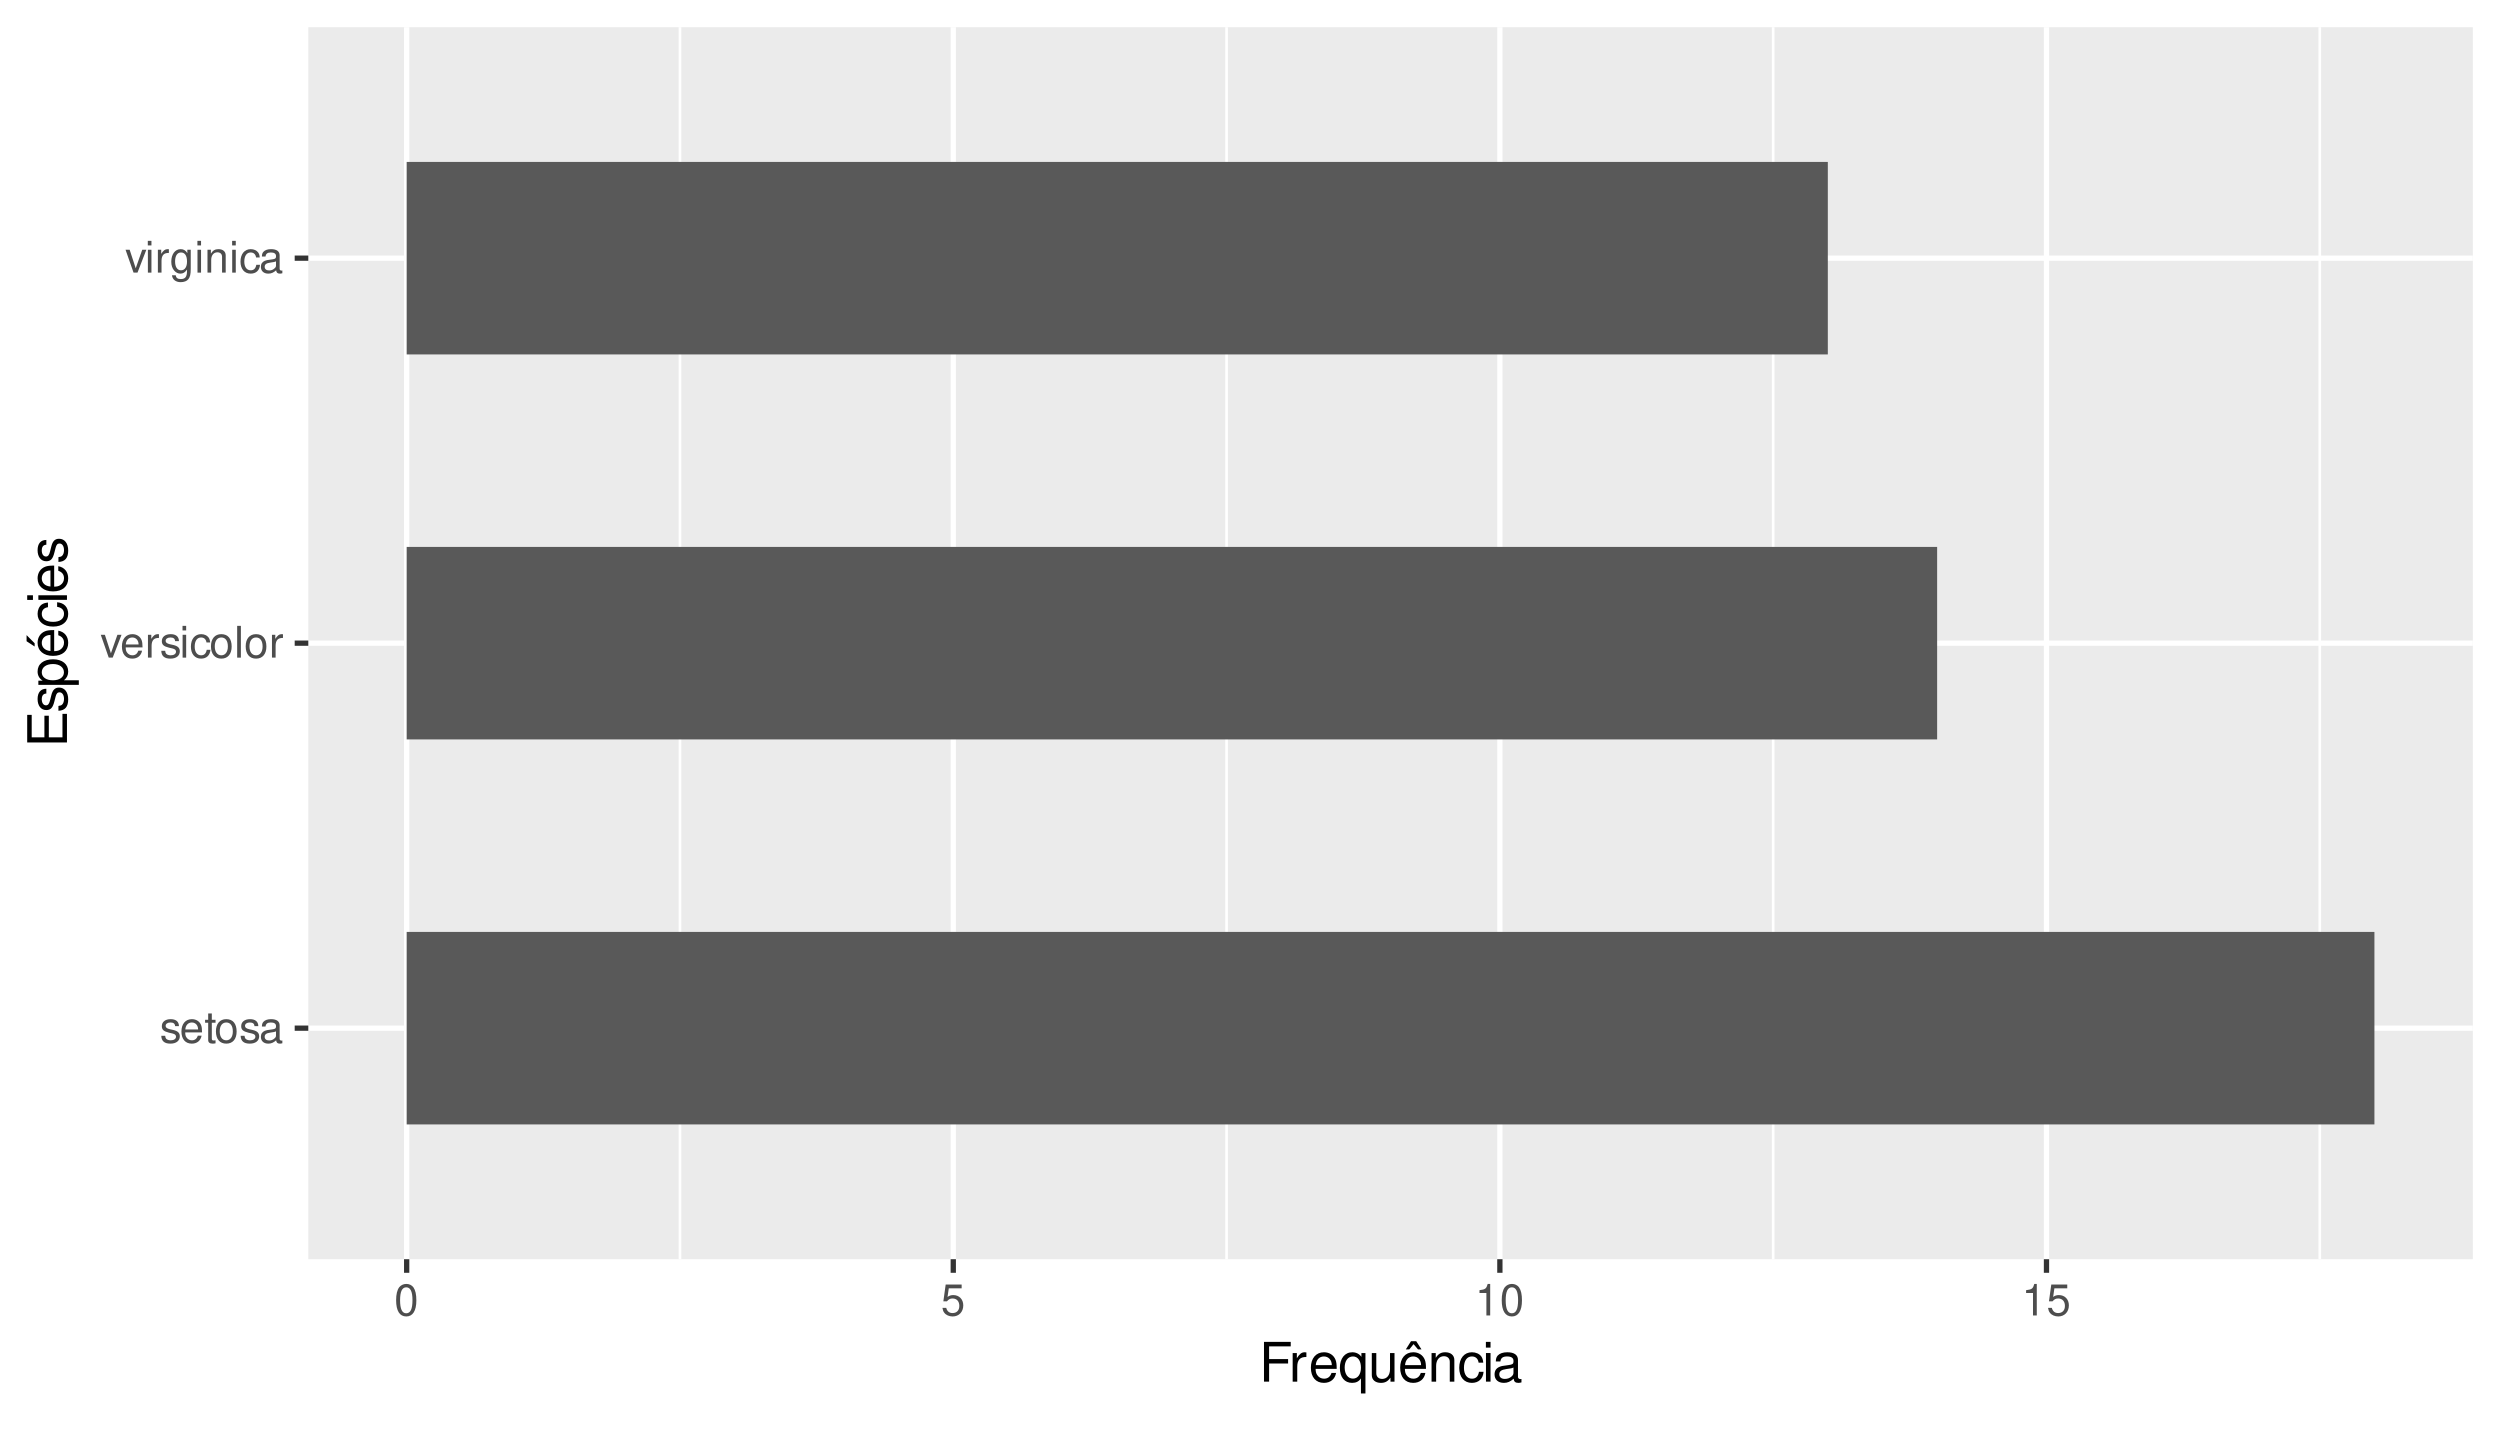
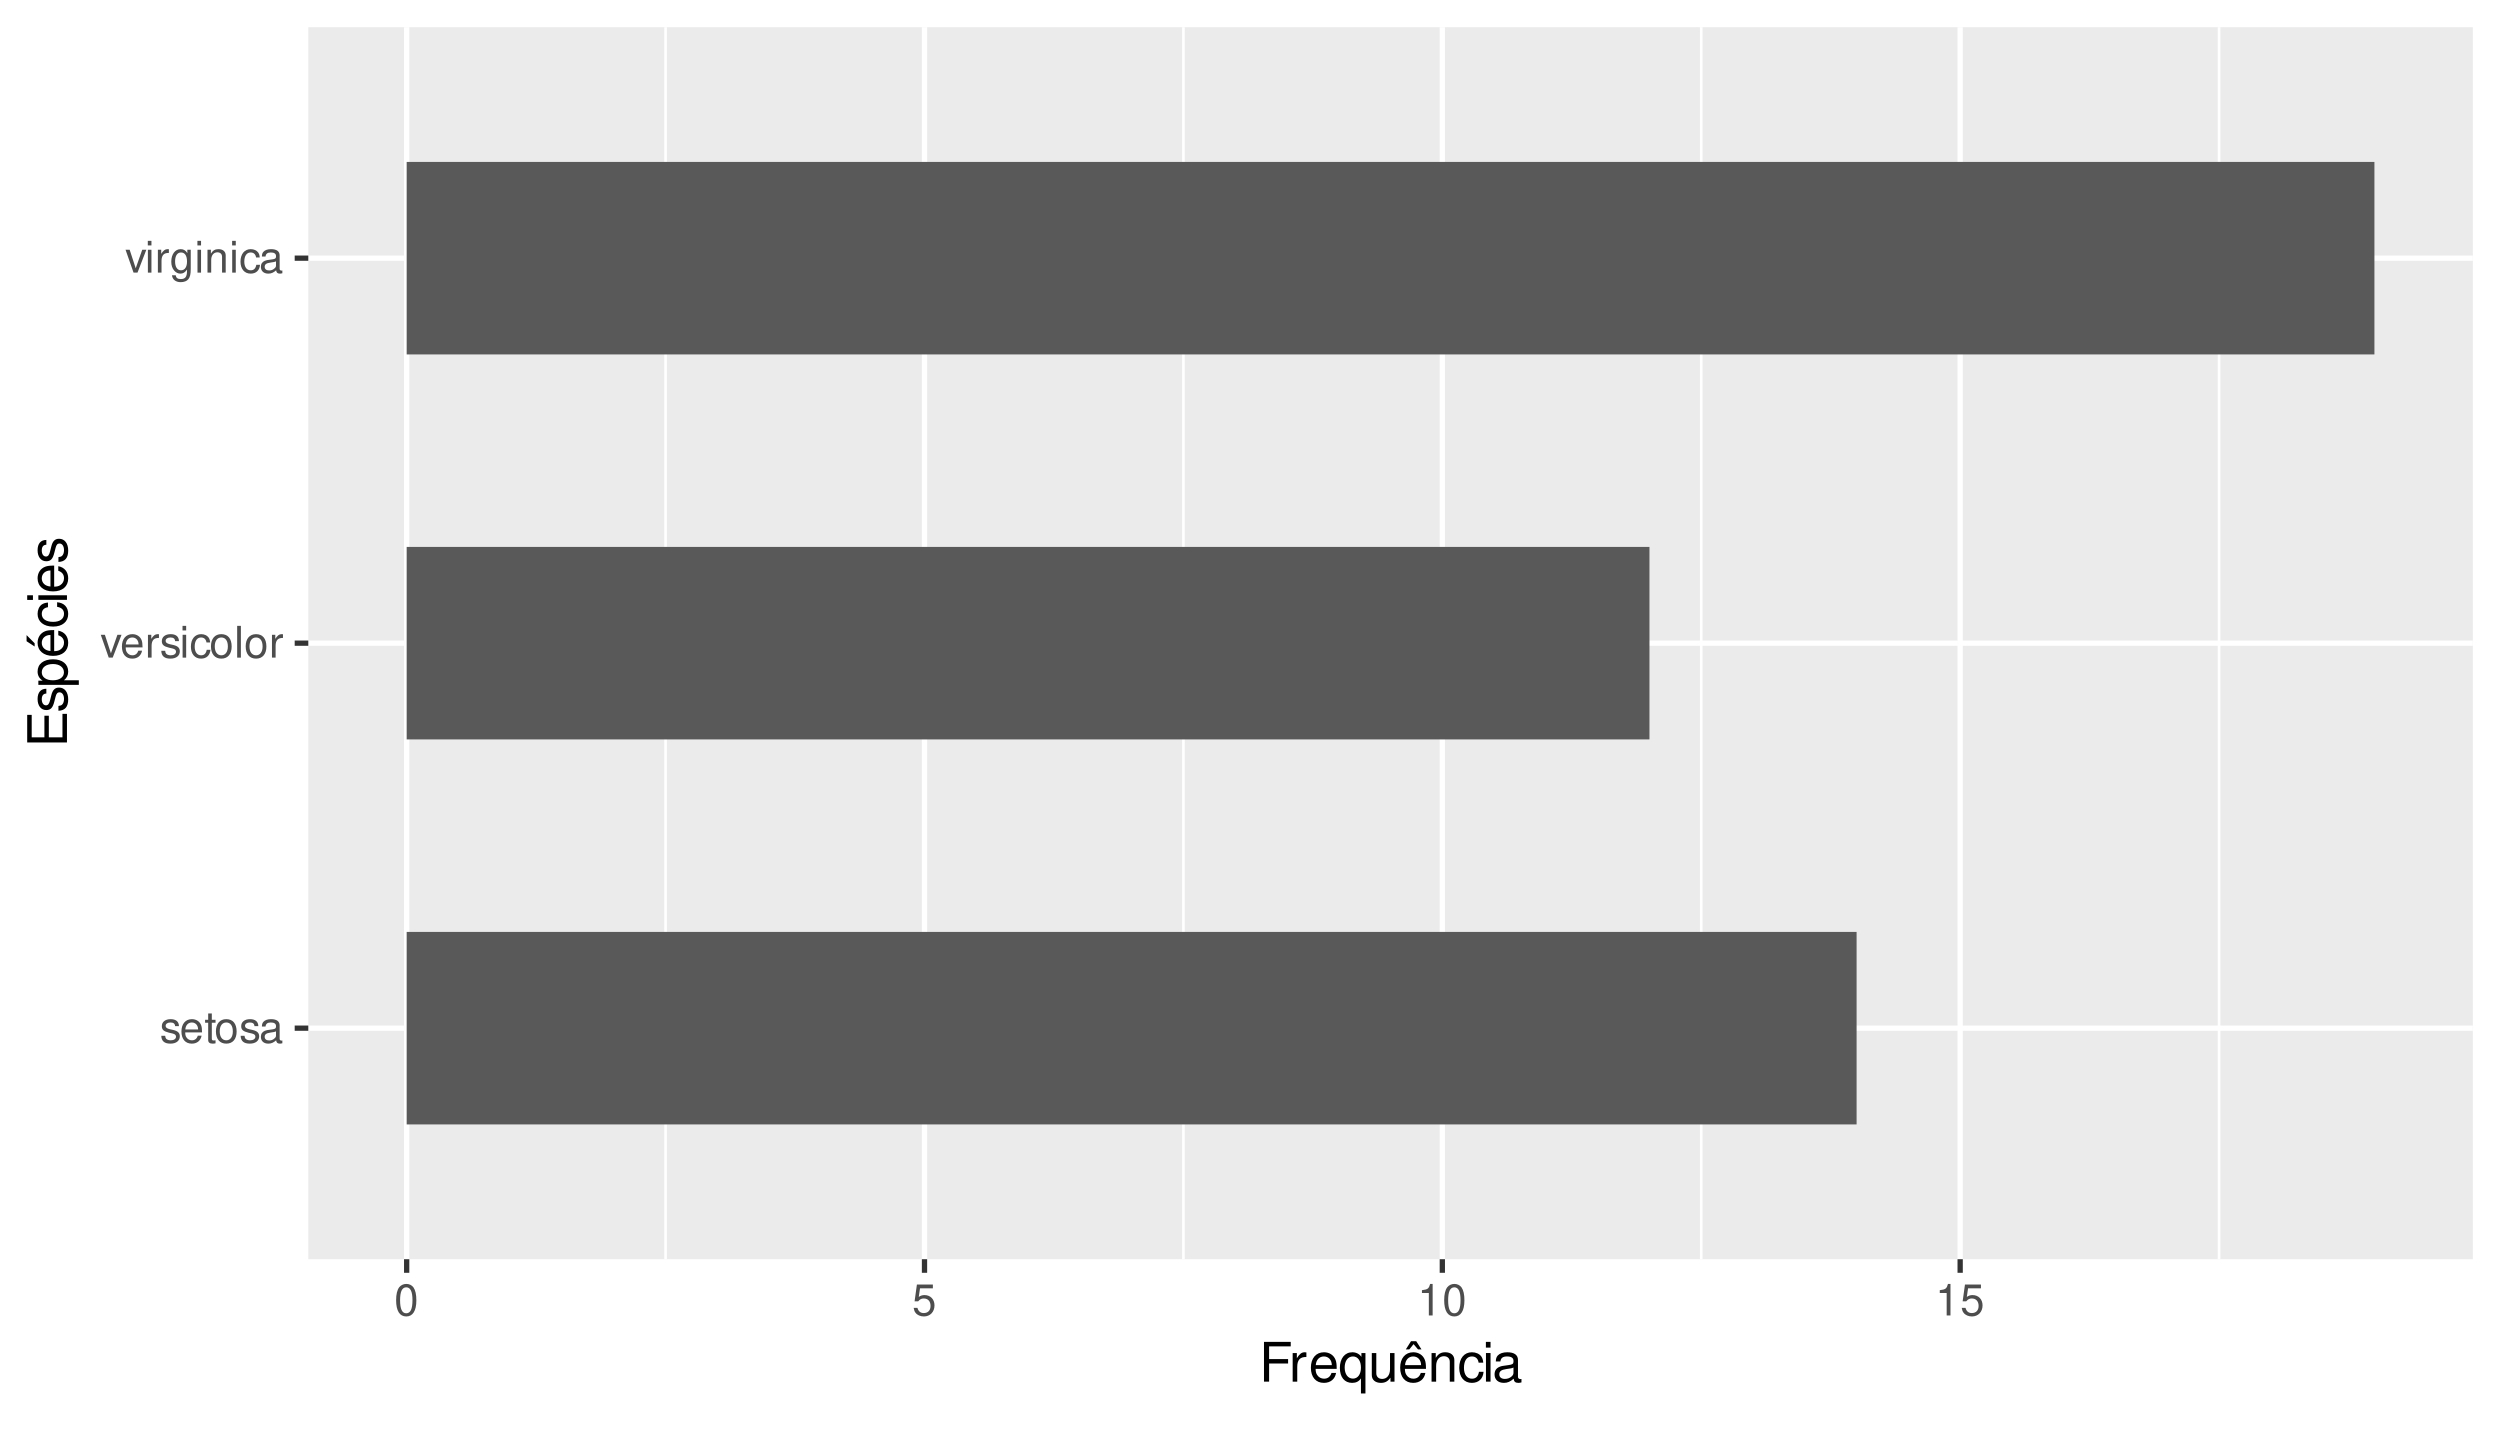
<svg xmlns="http://www.w3.org/2000/svg" xmlns:xlink="http://www.w3.org/1999/xlink" width="504pt" height="288pt" viewBox="0 0 504 288" version="1.1">
  <defs>
    <g>
      <symbol overflow="visible" id="glyph0-0">
        <path style="stroke:none;" d="" />
      </symbol>
      <symbol overflow="visible" id="glyph0-1">
        <path style="stroke:none;" d="M 3.859 -3.328 C 3.844 -4.234 3.25 -4.734 2.188 -4.734 C 1.109 -4.734 0.406 -4.188 0.406 -3.328 C 0.406 -2.609 0.781 -2.266 1.875 -2 L 2.562 -1.844 C 3.062 -1.719 3.266 -1.531 3.266 -1.203 C 3.266 -0.766 2.844 -0.469 2.203 -0.469 C 1.797 -0.469 1.469 -0.594 1.281 -0.781 C 1.172 -0.922 1.125 -1.047 1.078 -1.375 L 0.297 -1.375 C 0.328 -0.312 0.938 0.203 2.141 0.203 C 3.297 0.203 4.031 -0.375 4.031 -1.266 C 4.031 -1.938 3.656 -2.328 2.734 -2.547 L 2.031 -2.703 C 1.438 -2.844 1.172 -3.047 1.172 -3.375 C 1.172 -3.797 1.562 -4.062 2.156 -4.062 C 2.75 -4.062 3.062 -3.812 3.078 -3.328 Z M 3.859 -3.328 " />
      </symbol>
      <symbol overflow="visible" id="glyph0-2">
        <path style="stroke:none;" d="M 4.516 -2.062 C 4.516 -2.766 4.453 -3.188 4.328 -3.531 C 4.031 -4.281 3.328 -4.734 2.469 -4.734 C 1.172 -4.734 0.359 -3.766 0.359 -2.25 C 0.359 -0.719 1.141 0.203 2.453 0.203 C 3.5 0.203 4.234 -0.391 4.422 -1.406 L 3.672 -1.406 C 3.469 -0.797 3.062 -0.469 2.469 -0.469 C 2 -0.469 1.609 -0.688 1.359 -1.078 C 1.188 -1.344 1.125 -1.594 1.125 -2.062 Z M 1.141 -2.656 C 1.203 -3.516 1.719 -4.062 2.453 -4.062 C 3.203 -4.062 3.719 -3.484 3.719 -2.656 Z M 1.141 -2.656 " />
      </symbol>
      <symbol overflow="visible" id="glyph0-3">
        <path style="stroke:none;" d="M 2.234 -4.609 L 1.484 -4.609 L 1.484 -5.875 L 0.75 -5.875 L 0.75 -4.609 L 0.125 -4.609 L 0.125 -4.016 L 0.75 -4.016 L 0.75 -0.531 C 0.75 -0.047 1.062 0.203 1.641 0.203 C 1.828 0.203 1.984 0.188 2.234 0.141 L 2.234 -0.469 C 2.125 -0.453 2.031 -0.438 1.875 -0.438 C 1.562 -0.438 1.484 -0.531 1.484 -0.859 L 1.484 -4.016 L 2.234 -4.016 Z M 2.234 -4.609 " />
      </symbol>
      <symbol overflow="visible" id="glyph0-4">
        <path style="stroke:none;" d="M 2.391 -4.734 C 1.094 -4.734 0.312 -3.812 0.312 -2.266 C 0.312 -0.719 1.094 0.203 2.406 0.203 C 3.703 0.203 4.484 -0.719 4.484 -2.234 C 4.484 -3.828 3.734 -4.734 2.391 -4.734 Z M 2.406 -4.062 C 3.234 -4.062 3.719 -3.391 3.719 -2.25 C 3.719 -1.156 3.203 -0.469 2.406 -0.469 C 1.578 -0.469 1.078 -1.156 1.078 -2.266 C 1.078 -3.391 1.578 -4.062 2.406 -4.062 Z M 2.406 -4.062 " />
      </symbol>
      <symbol overflow="visible" id="glyph0-5">
        <path style="stroke:none;" d="M 4.703 -0.438 C 4.625 -0.406 4.594 -0.406 4.547 -0.406 C 4.297 -0.406 4.156 -0.547 4.156 -0.781 L 4.156 -3.484 C 4.156 -4.297 3.547 -4.734 2.422 -4.734 C 1.734 -4.734 1.203 -4.547 0.891 -4.203 C 0.672 -3.969 0.594 -3.703 0.578 -3.25 L 1.312 -3.25 C 1.375 -3.812 1.703 -4.062 2.391 -4.062 C 3.062 -4.062 3.422 -3.812 3.422 -3.375 L 3.422 -3.188 C 3.406 -2.875 3.25 -2.75 2.656 -2.672 C 1.625 -2.547 1.453 -2.5 1.172 -2.391 C 0.641 -2.156 0.375 -1.766 0.375 -1.156 C 0.375 -0.328 0.953 0.203 1.875 0.203 C 2.469 0.203 2.922 0 3.453 -0.469 C 3.5 0 3.734 0.203 4.203 0.203 C 4.359 0.203 4.453 0.188 4.703 0.125 Z M 3.422 -1.453 C 3.422 -1.203 3.359 -1.062 3.125 -0.859 C 2.828 -0.578 2.469 -0.438 2.047 -0.438 C 1.469 -0.438 1.141 -0.719 1.141 -1.172 C 1.141 -1.656 1.453 -1.906 2.25 -2.016 C 3.031 -2.125 3.172 -2.156 3.422 -2.281 Z M 3.422 -1.453 " />
      </symbol>
      <symbol overflow="visible" id="glyph0-6">
        <path style="stroke:none;" d="M 2.5 0 L 4.281 -4.609 L 3.453 -4.609 L 2.141 -0.875 L 0.922 -4.609 L 0.094 -4.609 L 1.703 0 Z M 2.5 0 " />
      </symbol>
      <symbol overflow="visible" id="glyph0-7">
        <path style="stroke:none;" d="M 0.609 -4.609 L 0.609 0 L 1.344 0 L 1.344 -2.391 C 1.359 -3.5 1.812 -4 2.828 -3.969 L 2.828 -4.719 C 2.703 -4.734 2.625 -4.734 2.547 -4.734 C 2.062 -4.734 1.703 -4.453 1.281 -3.781 L 1.281 -4.609 Z M 0.609 -4.609 " />
      </symbol>
      <symbol overflow="visible" id="glyph0-8">
        <path style="stroke:none;" d="M 1.312 -4.609 L 0.594 -4.609 L 0.594 0 L 1.312 0 Z M 1.312 -6.406 L 0.578 -6.406 L 0.578 -5.484 L 1.312 -5.484 Z M 1.312 -6.406 " />
      </symbol>
      <symbol overflow="visible" id="glyph0-9">
        <path style="stroke:none;" d="M 4.141 -3.062 C 4.109 -3.516 4.016 -3.797 3.828 -4.062 C 3.516 -4.484 2.969 -4.734 2.328 -4.734 C 1.078 -4.734 0.266 -3.75 0.266 -2.219 C 0.266 -0.734 1.062 0.203 2.312 0.203 C 3.406 0.203 4.109 -0.453 4.203 -1.578 L 3.453 -1.578 C 3.328 -0.844 2.953 -0.469 2.328 -0.469 C 1.516 -0.469 1.031 -1.141 1.031 -2.219 C 1.031 -3.375 1.516 -4.062 2.312 -4.062 C 2.922 -4.062 3.312 -3.703 3.406 -3.062 Z M 4.141 -3.062 " />
      </symbol>
      <symbol overflow="visible" id="glyph0-10">
        <path style="stroke:none;" d="M 1.344 -6.406 L 0.594 -6.406 L 0.594 0 L 1.344 0 Z M 1.344 -6.406 " />
      </symbol>
      <symbol overflow="visible" id="glyph0-11">
        <path style="stroke:none;" d="M 3.547 -4.609 L 3.547 -3.938 C 3.188 -4.5 2.781 -4.734 2.203 -4.734 C 1.078 -4.734 0.312 -3.703 0.312 -2.219 C 0.312 -1.453 0.5 -0.891 0.891 -0.422 C 1.234 -0.016 1.672 0.203 2.141 0.203 C 2.703 0.203 3.094 -0.047 3.484 -0.625 L 3.484 -0.391 C 3.484 0.844 3.141 1.297 2.219 1.297 C 1.594 1.297 1.281 1.062 1.203 0.531 L 0.453 0.531 C 0.531 1.375 1.203 1.922 2.203 1.922 C 2.891 1.922 3.453 1.703 3.75 1.328 C 4.094 0.891 4.234 0.328 4.234 -0.75 L 4.234 -4.609 Z M 2.266 -4.062 C 3.047 -4.062 3.484 -3.406 3.484 -2.25 C 3.484 -1.125 3.031 -0.469 2.266 -0.469 C 1.516 -0.469 1.078 -1.141 1.078 -2.266 C 1.078 -3.391 1.516 -4.062 2.266 -4.062 Z M 2.266 -4.062 " />
      </symbol>
      <symbol overflow="visible" id="glyph0-12">
        <path style="stroke:none;" d="M 0.609 -4.609 L 0.609 0 L 1.359 0 L 1.359 -2.547 C 1.359 -3.484 1.844 -4.094 2.609 -4.094 C 3.188 -4.094 3.547 -3.75 3.547 -3.188 L 3.547 0 L 4.281 0 L 4.281 -3.484 C 4.281 -4.25 3.719 -4.734 2.828 -4.734 C 2.141 -4.734 1.703 -4.484 1.297 -3.828 L 1.297 -4.609 Z M 0.609 -4.609 " />
      </symbol>
      <symbol overflow="visible" id="glyph0-13">
        <path style="stroke:none;" d="M 2.422 -6.359 C 1.844 -6.359 1.312 -6.094 0.984 -5.672 C 0.578 -5.109 0.375 -4.25 0.375 -3.078 C 0.375 -0.938 1.078 0.203 2.422 0.203 C 3.734 0.203 4.453 -0.938 4.453 -3.031 C 4.453 -4.25 4.266 -5.078 3.859 -5.672 C 3.531 -6.109 3.016 -6.359 2.422 -6.359 Z M 2.422 -5.672 C 3.25 -5.672 3.672 -4.828 3.672 -3.094 C 3.672 -1.281 3.266 -0.438 2.406 -0.438 C 1.578 -0.438 1.172 -1.312 1.172 -3.062 C 1.172 -4.828 1.578 -5.672 2.422 -5.672 Z M 2.422 -5.672 " />
      </symbol>
      <symbol overflow="visible" id="glyph0-14">
        <path style="stroke:none;" d="M 4.188 -6.234 L 0.969 -6.234 L 0.5 -2.844 L 1.219 -2.844 C 1.578 -3.266 1.875 -3.422 2.359 -3.422 C 3.203 -3.422 3.719 -2.844 3.719 -1.922 C 3.719 -1.031 3.203 -0.484 2.359 -0.484 C 1.688 -0.484 1.266 -0.828 1.078 -1.531 L 0.312 -1.531 C 0.406 -1.016 0.5 -0.781 0.688 -0.547 C 1.031 -0.078 1.672 0.203 2.375 0.203 C 3.641 0.203 4.516 -0.719 4.516 -2.031 C 4.516 -3.266 3.688 -4.109 2.5 -4.109 C 2.062 -4.109 1.703 -4 1.344 -3.734 L 1.594 -5.469 L 4.188 -5.469 Z M 4.188 -6.234 " />
      </symbol>
      <symbol overflow="visible" id="glyph0-15">
        <path style="stroke:none;" d="M 2.281 -4.531 L 2.281 0 L 3.047 0 L 3.047 -6.359 L 2.547 -6.359 C 2.266 -5.391 2.094 -5.25 0.891 -5.094 L 0.891 -4.531 Z M 2.281 -4.531 " />
      </symbol>
      <symbol overflow="visible" id="glyph1-0">
        <path style="stroke:none;" d="" />
      </symbol>
      <symbol overflow="visible" id="glyph1-1">
        <path style="stroke:none;" d="M 2.016 -3.656 L 5.844 -3.656 L 5.844 -4.547 L 2.016 -4.547 L 2.016 -7.109 L 6.375 -7.109 L 6.375 -8.016 L 0.984 -8.016 L 0.984 0 L 2.016 0 Z M 2.016 -3.656 " />
      </symbol>
      <symbol overflow="visible" id="glyph1-2">
        <path style="stroke:none;" d="M 0.766 -5.766 L 0.766 0 L 1.688 0 L 1.688 -2.984 C 1.688 -4.375 2.266 -5 3.531 -4.969 L 3.531 -5.891 C 3.375 -5.922 3.281 -5.922 3.172 -5.922 C 2.578 -5.922 2.141 -5.578 1.609 -4.719 L 1.609 -5.766 Z M 0.766 -5.766 " />
      </symbol>
      <symbol overflow="visible" id="glyph1-3">
        <path style="stroke:none;" d="M 5.641 -2.578 C 5.641 -3.453 5.578 -3.984 5.406 -4.406 C 5.031 -5.359 4.156 -5.922 3.078 -5.922 C 1.469 -5.922 0.438 -4.703 0.438 -2.812 C 0.438 -0.906 1.438 0.25 3.062 0.25 C 4.375 0.25 5.297 -0.5 5.516 -1.75 L 4.594 -1.75 C 4.344 -0.984 3.828 -0.594 3.094 -0.594 C 2.516 -0.594 2.016 -0.859 1.703 -1.344 C 1.484 -1.672 1.406 -2 1.391 -2.578 Z M 1.422 -3.328 C 1.5 -4.391 2.141 -5.078 3.062 -5.078 C 4 -5.078 4.656 -4.359 4.656 -3.328 Z M 1.422 -3.328 " />
      </symbol>
      <symbol overflow="visible" id="glyph1-4">
        <path style="stroke:none;" d="M 5.438 2.391 L 5.438 -5.766 L 4.625 -5.766 L 4.625 -5 C 4.203 -5.594 3.547 -5.922 2.797 -5.922 C 1.281 -5.922 0.281 -4.688 0.281 -2.766 C 0.281 -0.906 1.219 0.25 2.75 0.25 C 3.547 0.25 4.109 -0.031 4.531 -0.656 L 4.531 2.391 Z M 2.922 -5.078 C 3.906 -5.078 4.531 -4.203 4.531 -2.812 C 4.531 -1.484 3.891 -0.609 2.922 -0.609 C 1.906 -0.609 1.25 -1.5 1.25 -2.844 C 1.25 -4.188 1.906 -5.078 2.922 -5.078 Z M 2.922 -5.078 " />
      </symbol>
      <symbol overflow="visible" id="glyph1-5">
        <path style="stroke:none;" d="M 5.297 0 L 5.297 -5.766 L 4.391 -5.766 L 4.391 -2.5 C 4.391 -1.312 3.766 -0.547 2.812 -0.547 C 2.094 -0.547 1.625 -0.984 1.625 -1.688 L 1.625 -5.766 L 0.719 -5.766 L 0.719 -1.312 C 0.719 -0.359 1.438 0.25 2.547 0.25 C 3.406 0.25 3.938 -0.047 4.484 -0.797 L 4.484 0 Z M 5.297 0 " />
      </symbol>
      <symbol overflow="visible" id="glyph1-6">
        <path style="stroke:none;" d="M 5.641 -2.578 C 5.641 -3.453 5.578 -3.984 5.406 -4.406 C 5.031 -5.359 4.156 -5.922 3.078 -5.922 C 1.469 -5.922 0.438 -4.703 0.438 -2.812 C 0.438 -0.906 1.438 0.25 3.062 0.25 C 4.375 0.25 5.297 -0.5 5.516 -1.75 L 4.594 -1.75 C 4.344 -0.984 3.828 -0.594 3.094 -0.594 C 2.516 -0.594 2.016 -0.859 1.703 -1.344 C 1.484 -1.672 1.406 -2 1.391 -2.578 Z M 1.422 -3.328 C 1.5 -4.391 2.141 -5.078 3.062 -5.078 C 4 -5.078 4.656 -4.359 4.656 -3.328 Z M 2.625 -8.156 L 1.578 -6.5 L 2.281 -6.5 L 3.141 -7.562 L 4.031 -6.5 L 4.734 -6.5 L 3.672 -8.156 Z M 2.625 -8.156 " />
      </symbol>
      <symbol overflow="visible" id="glyph1-7">
        <path style="stroke:none;" d="M 0.766 -5.766 L 0.766 0 L 1.688 0 L 1.688 -3.172 C 1.688 -4.359 2.312 -5.125 3.25 -5.125 C 3.984 -5.125 4.438 -4.688 4.438 -4 L 4.438 0 L 5.359 0 L 5.359 -4.359 C 5.359 -5.312 4.641 -5.922 3.531 -5.922 C 2.672 -5.922 2.125 -5.594 1.609 -4.797 L 1.609 -5.766 Z M 0.766 -5.766 " />
      </symbol>
      <symbol overflow="visible" id="glyph1-8">
        <path style="stroke:none;" d="M 5.188 -3.828 C 5.141 -4.391 5.016 -4.75 4.797 -5.078 C 4.406 -5.609 3.703 -5.922 2.906 -5.922 C 1.344 -5.922 0.344 -4.703 0.344 -2.781 C 0.344 -0.922 1.328 0.25 2.891 0.25 C 4.266 0.25 5.141 -0.578 5.25 -1.984 L 4.328 -1.984 C 4.172 -1.062 3.703 -0.594 2.922 -0.594 C 1.906 -0.594 1.297 -1.422 1.297 -2.781 C 1.297 -4.219 1.891 -5.078 2.891 -5.078 C 3.656 -5.078 4.141 -4.625 4.25 -3.828 Z M 5.188 -3.828 " />
      </symbol>
      <symbol overflow="visible" id="glyph1-9">
        <path style="stroke:none;" d="M 1.656 -5.766 L 0.734 -5.766 L 0.734 0 L 1.656 0 Z M 1.656 -8.016 L 0.719 -8.016 L 0.719 -6.859 L 1.656 -6.859 Z M 1.656 -8.016 " />
      </symbol>
      <symbol overflow="visible" id="glyph1-10">
        <path style="stroke:none;" d="M 5.891 -0.531 C 5.781 -0.516 5.734 -0.516 5.688 -0.516 C 5.375 -0.516 5.188 -0.688 5.188 -0.969 L 5.188 -4.359 C 5.188 -5.375 4.438 -5.922 3.031 -5.922 C 2.172 -5.922 1.5 -5.688 1.109 -5.266 C 0.844 -4.969 0.734 -4.625 0.719 -4.062 L 1.641 -4.062 C 1.719 -4.766 2.141 -5.078 2.984 -5.078 C 3.828 -5.078 4.281 -4.781 4.281 -4.219 L 4.281 -3.984 C 4.266 -3.594 4.062 -3.438 3.328 -3.344 C 2.031 -3.172 1.828 -3.141 1.469 -2.984 C 0.797 -2.703 0.469 -2.203 0.469 -1.453 C 0.469 -0.406 1.188 0.25 2.359 0.25 C 3.078 0.25 3.656 0 4.312 -0.594 C 4.375 0 4.656 0.25 5.266 0.25 C 5.453 0.25 5.578 0.234 5.891 0.156 Z M 4.281 -1.812 C 4.281 -1.5 4.188 -1.312 3.922 -1.062 C 3.547 -0.719 3.094 -0.547 2.547 -0.547 C 1.844 -0.547 1.422 -0.891 1.422 -1.469 C 1.422 -2.078 1.812 -2.391 2.812 -2.531 C 3.781 -2.656 3.969 -2.703 4.281 -2.844 Z M 4.281 -1.812 " />
      </symbol>
      <symbol overflow="visible" id="glyph2-0">
        <path style="stroke:none;" d="" />
      </symbol>
      <symbol overflow="visible" id="glyph2-1">
        <path style="stroke:none;" d="M -3.656 -2.016 L -3.656 -6.375 L -4.547 -6.375 L -4.547 -2.016 L -7.109 -2.016 L -7.109 -6.547 L -8.016 -6.547 L -8.016 -0.984 L 0 -0.984 L 0 -6.75 L -0.906 -6.75 L -0.906 -2.016 Z M -3.656 -2.016 " />
      </symbol>
      <symbol overflow="visible" id="glyph2-2">
        <path style="stroke:none;" d="M -4.156 -4.812 C -5.297 -4.812 -5.922 -4.062 -5.922 -2.734 C -5.922 -1.391 -5.234 -0.516 -4.172 -0.516 C -3.266 -0.516 -2.844 -0.984 -2.516 -2.344 L -2.297 -3.203 C -2.141 -3.844 -1.906 -4.094 -1.5 -4.094 C -0.953 -4.094 -0.594 -3.547 -0.594 -2.75 C -0.594 -2.25 -0.734 -1.844 -0.984 -1.609 C -1.141 -1.469 -1.312 -1.391 -1.719 -1.344 L -1.719 -0.375 C -0.391 -0.422 0.25 -1.172 0.25 -2.672 C 0.25 -4.125 -0.469 -5.047 -1.578 -5.047 C -2.438 -5.047 -2.906 -4.562 -3.172 -3.422 L -3.391 -2.547 C -3.562 -1.797 -3.812 -1.469 -4.219 -1.469 C -4.75 -1.469 -5.078 -1.953 -5.078 -2.688 C -5.078 -3.438 -4.766 -3.828 -4.156 -3.844 Z M -4.156 -4.812 " />
      </symbol>
      <symbol overflow="visible" id="glyph2-3">
        <path style="stroke:none;" d="M 2.391 -0.594 L 2.391 -1.516 L -0.609 -1.516 C -0.016 -2 0.25 -2.547 0.25 -3.281 C 0.25 -4.781 -0.953 -5.75 -2.781 -5.75 C -4.719 -5.75 -5.922 -4.812 -5.922 -3.281 C -5.922 -2.5 -5.578 -1.875 -4.891 -1.438 L -5.766 -1.438 L -5.766 -0.594 Z M -5.078 -3.125 C -5.078 -4.141 -4.188 -4.797 -2.812 -4.797 C -1.5 -4.797 -0.609 -4.125 -0.609 -3.125 C -0.609 -2.141 -1.484 -1.516 -2.844 -1.516 C -4.188 -1.516 -5.078 -2.141 -5.078 -3.125 Z M -5.078 -3.125 " />
      </symbol>
      <symbol overflow="visible" id="glyph2-4">
        <path style="stroke:none;" d="M -2.578 -5.641 C -3.453 -5.641 -3.984 -5.578 -4.406 -5.406 C -5.359 -5.031 -5.922 -4.156 -5.922 -3.078 C -5.922 -1.469 -4.703 -0.438 -2.812 -0.438 C -0.906 -0.438 0.25 -1.438 0.25 -3.062 C 0.25 -4.375 -0.5 -5.297 -1.75 -5.516 L -1.75 -4.594 C -0.984 -4.344 -0.594 -3.828 -0.594 -3.094 C -0.594 -2.516 -0.859 -2.016 -1.344 -1.703 C -1.672 -1.484 -2 -1.406 -2.578 -1.391 Z M -3.328 -1.422 C -4.391 -1.5 -5.078 -2.141 -5.078 -3.062 C -5.078 -4 -4.359 -4.656 -3.328 -4.656 Z M -8.141 -3.391 L -6.516 -2.328 L -6.516 -2.984 L -8.141 -4.625 Z M -8.141 -3.391 " />
      </symbol>
      <symbol overflow="visible" id="glyph2-5">
        <path style="stroke:none;" d="M -3.828 -5.188 C -4.391 -5.141 -4.75 -5.016 -5.078 -4.797 C -5.609 -4.406 -5.922 -3.703 -5.922 -2.906 C -5.922 -1.344 -4.703 -0.344 -2.781 -0.344 C -0.922 -0.344 0.25 -1.328 0.25 -2.891 C 0.25 -4.266 -0.578 -5.141 -1.984 -5.25 L -1.984 -4.328 C -1.062 -4.172 -0.594 -3.703 -0.594 -2.922 C -0.594 -1.906 -1.422 -1.297 -2.781 -1.297 C -4.219 -1.297 -5.078 -1.891 -5.078 -2.891 C -5.078 -3.656 -4.625 -4.141 -3.828 -4.25 Z M -3.828 -5.188 " />
      </symbol>
      <symbol overflow="visible" id="glyph2-6">
        <path style="stroke:none;" d="M -5.766 -1.656 L -5.766 -0.734 L 0 -0.734 L 0 -1.656 Z M -8.016 -1.656 L -8.016 -0.719 L -6.859 -0.719 L -6.859 -1.656 Z M -8.016 -1.656 " />
      </symbol>
      <symbol overflow="visible" id="glyph2-7">
        <path style="stroke:none;" d="M -2.578 -5.641 C -3.453 -5.641 -3.984 -5.578 -4.406 -5.406 C -5.359 -5.031 -5.922 -4.156 -5.922 -3.078 C -5.922 -1.469 -4.703 -0.438 -2.812 -0.438 C -0.906 -0.438 0.25 -1.438 0.25 -3.062 C 0.25 -4.375 -0.5 -5.297 -1.75 -5.516 L -1.75 -4.594 C -0.984 -4.344 -0.594 -3.828 -0.594 -3.094 C -0.594 -2.516 -0.859 -2.016 -1.344 -1.703 C -1.672 -1.484 -2 -1.406 -2.578 -1.391 Z M -3.328 -1.422 C -4.391 -1.5 -5.078 -2.141 -5.078 -3.062 C -5.078 -4 -4.359 -4.656 -3.328 -4.656 Z M -3.328 -1.422 " />
      </symbol>
    </g>
    <clipPath id="clip1">
      <path d="M 62.152 5.48 L 498.523 5.48 L 498.523 253.852 L 62.152 253.852 Z M 62.152 5.48 " />
    </clipPath>
    <clipPath id="clip2">
-       <path d="M 136 5.48 L 138 5.48 L 138 253.852 L 136 253.852 Z M 136 5.48 " />
+       <path d="M 133 5.48 L 135 5.48 L 135 253.852 L 133 253.852 Z M 133 5.48 " />
    </clipPath>
    <clipPath id="clip3">
-       <path d="M 247 5.48 L 248 5.48 L 248 253.852 L 247 253.852 Z M 247 5.48 " />
+       <path d="M 238 5.48 L 239 5.48 L 239 253.852 L 238 253.852 Z M 238 5.48 " />
    </clipPath>
    <clipPath id="clip4">
-       <path d="M 357 5.48 L 358 5.48 L 358 253.852 L 357 253.852 Z M 357 5.48 " />
+       <path d="M 342 5.48 L 344 5.48 L 344 253.852 L 342 253.852 Z M 342 5.48 " />
    </clipPath>
    <clipPath id="clip5">
-       <path d="M 467 5.48 L 468 5.48 L 468 253.852 L 467 253.852 Z M 467 5.48 " />
+       <path d="M 447 5.48 L 448 5.48 L 448 253.852 L 447 253.852 Z M 447 5.48 " />
    </clipPath>
    <clipPath id="clip6">
      <path d="M 62.152 206 L 498.523 206 L 498.523 208 L 62.152 208 Z M 62.152 206 " />
    </clipPath>
    <clipPath id="clip7">
      <path d="M 62.152 129 L 498.523 129 L 498.523 131 L 62.152 131 Z M 62.152 129 " />
    </clipPath>
    <clipPath id="clip8">
      <path d="M 62.152 51 L 498.523 51 L 498.523 53 L 62.152 53 Z M 62.152 51 " />
    </clipPath>
    <clipPath id="clip9">
      <path d="M 81 5.48 L 83 5.48 L 83 253.852 L 81 253.852 Z M 81 5.48 " />
    </clipPath>
    <clipPath id="clip10">
-       <path d="M 191 5.48 L 193 5.48 L 193 253.852 L 191 253.852 Z M 191 5.48 " />
+       <path d="M 185 5.48 L 187 5.48 L 187 253.852 L 185 253.852 Z M 185 5.48 " />
    </clipPath>
    <clipPath id="clip11">
-       <path d="M 301 5.48 L 303 5.48 L 303 253.852 L 301 253.852 Z M 301 5.48 " />
+       <path d="M 290 5.48 L 292 5.48 L 292 253.852 L 290 253.852 Z M 290 5.48 " />
    </clipPath>
    <clipPath id="clip12">
-       <path d="M 412 5.48 L 414 5.48 L 414 253.852 L 412 253.852 Z M 412 5.48 " />
+       <path d="M 394 5.48 L 396 5.48 L 396 253.852 L 394 253.852 Z M 394 5.48 " />
    </clipPath>
  </defs>
  <g id="surface30">
    <rect x="0" y="0" width="504" height="288" style="fill:rgb(100%,100%,100%);fill-opacity:1;stroke:none;" />
    <rect x="0" y="0" width="504" height="288" style="fill:rgb(100%,100%,100%);fill-opacity:1;stroke:none;" />
    <path style="fill:none;stroke-width:1.067;stroke-linecap:round;stroke-linejoin:round;stroke:rgb(100%,100%,100%);stroke-opacity:1;stroke-miterlimit:10;" d="M 0 288 L 504 288 L 504 0 L 0 0 Z M 0 288 " />
    <g clip-path="url(#clip1)" clip-rule="nonzero">
      <path style=" stroke:none;fill-rule:nonzero;fill:rgb(92.157%,92.157%,92.157%);fill-opacity:1;" d="M 62.152 253.848 L 498.523 253.848 L 498.523 5.477 L 62.152 5.477 Z M 62.152 253.848 " />
    </g>
    <g clip-path="url(#clip2)" clip-rule="nonzero">
-       <path style="fill:none;stroke-width:0.533;stroke-linecap:butt;stroke-linejoin:round;stroke:rgb(100%,100%,100%);stroke-opacity:1;stroke-miterlimit:10;" d="M 137.082 253.848 L 137.082 5.48 " />
+       <path style="fill:none;stroke-width:0.533;stroke-linecap:butt;stroke-linejoin:round;stroke:rgb(100%,100%,100%);stroke-opacity:1;stroke-miterlimit:10;" d="M 134.184 253.848 L 134.184 5.48 " />
    </g>
    <g clip-path="url(#clip3)" clip-rule="nonzero">
-       <path style="fill:none;stroke-width:0.533;stroke-linecap:butt;stroke-linejoin:round;stroke:rgb(100%,100%,100%);stroke-opacity:1;stroke-miterlimit:10;" d="M 247.277 253.848 L 247.277 5.48 " />
+       <path style="fill:none;stroke-width:0.533;stroke-linecap:butt;stroke-linejoin:round;stroke:rgb(100%,100%,100%);stroke-opacity:1;stroke-miterlimit:10;" d="M 238.578 253.848 L 238.578 5.48 " />
    </g>
    <g clip-path="url(#clip4)" clip-rule="nonzero">
-       <path style="fill:none;stroke-width:0.533;stroke-linecap:butt;stroke-linejoin:round;stroke:rgb(100%,100%,100%);stroke-opacity:1;stroke-miterlimit:10;" d="M 357.473 253.848 L 357.473 5.48 " />
+       <path style="fill:none;stroke-width:0.533;stroke-linecap:butt;stroke-linejoin:round;stroke:rgb(100%,100%,100%);stroke-opacity:1;stroke-miterlimit:10;" d="M 342.973 253.848 L 342.973 5.48 " />
    </g>
    <g clip-path="url(#clip5)" clip-rule="nonzero">
-       <path style="fill:none;stroke-width:0.533;stroke-linecap:butt;stroke-linejoin:round;stroke:rgb(100%,100%,100%);stroke-opacity:1;stroke-miterlimit:10;" d="M 467.668 253.848 L 467.668 5.48 " />
+       <path style="fill:none;stroke-width:0.533;stroke-linecap:butt;stroke-linejoin:round;stroke:rgb(100%,100%,100%);stroke-opacity:1;stroke-miterlimit:10;" d="M 447.367 253.848 L 447.367 5.48 " />
    </g>
    <g clip-path="url(#clip6)" clip-rule="nonzero">
      <path style="fill:none;stroke-width:1.067;stroke-linecap:butt;stroke-linejoin:round;stroke:rgb(100%,100%,100%);stroke-opacity:1;stroke-miterlimit:10;" d="M 62.152 207.281 L 498.52 207.281 " />
    </g>
    <g clip-path="url(#clip7)" clip-rule="nonzero">
      <path style="fill:none;stroke-width:1.067;stroke-linecap:butt;stroke-linejoin:round;stroke:rgb(100%,100%,100%);stroke-opacity:1;stroke-miterlimit:10;" d="M 62.152 129.664 L 498.52 129.664 " />
    </g>
    <g clip-path="url(#clip8)" clip-rule="nonzero">
      <path style="fill:none;stroke-width:1.067;stroke-linecap:butt;stroke-linejoin:round;stroke:rgb(100%,100%,100%);stroke-opacity:1;stroke-miterlimit:10;" d="M 62.152 52.047 L 498.52 52.047 " />
    </g>
    <g clip-path="url(#clip9)" clip-rule="nonzero">
      <path style="fill:none;stroke-width:1.067;stroke-linecap:butt;stroke-linejoin:round;stroke:rgb(100%,100%,100%);stroke-opacity:1;stroke-miterlimit:10;" d="M 81.984 253.848 L 81.984 5.48 " />
    </g>
    <g clip-path="url(#clip10)" clip-rule="nonzero">
-       <path style="fill:none;stroke-width:1.067;stroke-linecap:butt;stroke-linejoin:round;stroke:rgb(100%,100%,100%);stroke-opacity:1;stroke-miterlimit:10;" d="M 192.18 253.848 L 192.18 5.48 " />
+       <path style="fill:none;stroke-width:1.067;stroke-linecap:butt;stroke-linejoin:round;stroke:rgb(100%,100%,100%);stroke-opacity:1;stroke-miterlimit:10;" d="M 186.379 253.848 L 186.379 5.48 " />
    </g>
    <g clip-path="url(#clip11)" clip-rule="nonzero">
-       <path style="fill:none;stroke-width:1.067;stroke-linecap:butt;stroke-linejoin:round;stroke:rgb(100%,100%,100%);stroke-opacity:1;stroke-miterlimit:10;" d="M 302.375 253.848 L 302.375 5.48 " />
+       <path style="fill:none;stroke-width:1.067;stroke-linecap:butt;stroke-linejoin:round;stroke:rgb(100%,100%,100%);stroke-opacity:1;stroke-miterlimit:10;" d="M 290.773 253.848 L 290.773 5.48 " />
    </g>
    <g clip-path="url(#clip12)" clip-rule="nonzero">
-       <path style="fill:none;stroke-width:1.067;stroke-linecap:butt;stroke-linejoin:round;stroke:rgb(100%,100%,100%);stroke-opacity:1;stroke-miterlimit:10;" d="M 412.57 253.848 L 412.57 5.48 " />
-     </g>
-     <path style=" stroke:none;fill-rule:nonzero;fill:rgb(34.902%,34.902%,34.902%);fill-opacity:1;" d="M 81.984 226.684 L 478.684 226.684 L 478.684 187.875 L 81.984 187.875 Z M 81.984 226.684 " />
-     <path style=" stroke:none;fill-rule:nonzero;fill:rgb(34.902%,34.902%,34.902%);fill-opacity:1;" d="M 81.984 149.066 L 390.527 149.066 L 390.527 110.258 L 81.984 110.258 Z M 81.984 149.066 " />
-     <path style=" stroke:none;fill-rule:nonzero;fill:rgb(34.902%,34.902%,34.902%);fill-opacity:1;" d="M 81.984 71.453 L 368.488 71.453 L 368.488 32.645 L 81.984 32.645 Z M 81.984 71.453 " />
+       <path style="fill:none;stroke-width:1.067;stroke-linecap:butt;stroke-linejoin:round;stroke:rgb(100%,100%,100%);stroke-opacity:1;stroke-miterlimit:10;" d="M 395.168 253.848 L 395.168 5.48 " />
+     </g>
+     <path style=" stroke:none;fill-rule:nonzero;fill:rgb(34.902%,34.902%,34.902%);fill-opacity:1;" d="M 81.984 226.684 L 374.289 226.684 L 374.289 187.875 L 81.984 187.875 Z M 81.984 226.684 " />
+     <path style=" stroke:none;fill-rule:nonzero;fill:rgb(34.902%,34.902%,34.902%);fill-opacity:1;" d="M 81.984 149.066 L 332.531 149.066 L 332.531 110.258 L 81.984 110.258 Z M 81.984 149.066 " />
+     <path style=" stroke:none;fill-rule:nonzero;fill:rgb(34.902%,34.902%,34.902%);fill-opacity:1;" d="M 81.984 71.453 L 478.684 71.453 L 478.684 32.645 L 81.984 32.645 Z M 81.984 71.453 " />
    <g style="fill:rgb(30.196%,30.196%,30.196%);fill-opacity:1;">
      <use xlink:href="#glyph0-1" x="32.219" y="210.196" />
      <use xlink:href="#glyph0-2" x="36.219" y="210.196" />
      <use xlink:href="#glyph0-3" x="41.219" y="210.196" />
      <use xlink:href="#glyph0-4" x="43.219" y="210.196" />
      <use xlink:href="#glyph0-1" x="48.219" y="210.196" />
      <use xlink:href="#glyph0-5" x="52.219" y="210.196" />
    </g>
    <g style="fill:rgb(30.196%,30.196%,30.196%);fill-opacity:1;">
      <use xlink:href="#glyph0-6" x="20.219" y="132.579" />
      <use xlink:href="#glyph0-2" x="24.219" y="132.579" />
      <use xlink:href="#glyph0-7" x="29.219" y="132.579" />
      <use xlink:href="#glyph0-1" x="32.219" y="132.579" />
      <use xlink:href="#glyph0-8" x="36.219" y="132.579" />
      <use xlink:href="#glyph0-9" x="38.219" y="132.579" />
      <use xlink:href="#glyph0-4" x="42.219" y="132.579" />
      <use xlink:href="#glyph0-10" x="47.219" y="132.579" />
      <use xlink:href="#glyph0-4" x="49.219" y="132.579" />
      <use xlink:href="#glyph0-7" x="54.219" y="132.579" />
    </g>
    <g style="fill:rgb(30.196%,30.196%,30.196%);fill-opacity:1;">
      <use xlink:href="#glyph0-6" x="25.219" y="54.962" />
      <use xlink:href="#glyph0-8" x="29.219" y="54.962" />
      <use xlink:href="#glyph0-7" x="31.219" y="54.962" />
      <use xlink:href="#glyph0-11" x="34.219" y="54.962" />
      <use xlink:href="#glyph0-8" x="39.219" y="54.962" />
      <use xlink:href="#glyph0-12" x="41.219" y="54.962" />
      <use xlink:href="#glyph0-8" x="46.219" y="54.962" />
      <use xlink:href="#glyph0-9" x="48.219" y="54.962" />
      <use xlink:href="#glyph0-5" x="52.219" y="54.962" />
    </g>
    <path style="fill:none;stroke-width:1.067;stroke-linecap:butt;stroke-linejoin:round;stroke:rgb(20%,20%,20%);stroke-opacity:1;stroke-miterlimit:10;" d="M 59.41 207.281 L 62.152 207.281 " />
    <path style="fill:none;stroke-width:1.067;stroke-linecap:butt;stroke-linejoin:round;stroke:rgb(20%,20%,20%);stroke-opacity:1;stroke-miterlimit:10;" d="M 59.41 129.664 L 62.152 129.664 " />
    <path style="fill:none;stroke-width:1.067;stroke-linecap:butt;stroke-linejoin:round;stroke:rgb(20%,20%,20%);stroke-opacity:1;stroke-miterlimit:10;" d="M 59.41 52.047 L 62.152 52.047 " />
    <path style="fill:none;stroke-width:1.067;stroke-linecap:butt;stroke-linejoin:round;stroke:rgb(20%,20%,20%);stroke-opacity:1;stroke-miterlimit:10;" d="M 81.984 256.59 L 81.984 253.848 " />
-     <path style="fill:none;stroke-width:1.067;stroke-linecap:butt;stroke-linejoin:round;stroke:rgb(20%,20%,20%);stroke-opacity:1;stroke-miterlimit:10;" d="M 192.18 256.59 L 192.18 253.848 " />
-     <path style="fill:none;stroke-width:1.067;stroke-linecap:butt;stroke-linejoin:round;stroke:rgb(20%,20%,20%);stroke-opacity:1;stroke-miterlimit:10;" d="M 302.375 256.59 L 302.375 253.848 " />
-     <path style="fill:none;stroke-width:1.067;stroke-linecap:butt;stroke-linejoin:round;stroke:rgb(20%,20%,20%);stroke-opacity:1;stroke-miterlimit:10;" d="M 412.57 256.59 L 412.57 253.848 " />
+     <path style="fill:none;stroke-width:1.067;stroke-linecap:butt;stroke-linejoin:round;stroke:rgb(20%,20%,20%);stroke-opacity:1;stroke-miterlimit:10;" d="M 186.379 256.59 L 186.379 253.848 " />
+     <path style="fill:none;stroke-width:1.067;stroke-linecap:butt;stroke-linejoin:round;stroke:rgb(20%,20%,20%);stroke-opacity:1;stroke-miterlimit:10;" d="M 290.773 256.59 L 290.773 253.848 " />
+     <path style="fill:none;stroke-width:1.067;stroke-linecap:butt;stroke-linejoin:round;stroke:rgb(20%,20%,20%);stroke-opacity:1;stroke-miterlimit:10;" d="M 395.168 256.59 L 395.168 253.848 " />
    <g style="fill:rgb(30.196%,30.196%,30.196%);fill-opacity:1;">
      <use xlink:href="#glyph0-13" x="79.484" y="265.196" />
    </g>
    <g style="fill:rgb(30.196%,30.196%,30.196%);fill-opacity:1;">
-       <use xlink:href="#glyph0-14" x="189.68" y="265.196" />
-     </g>
-     <g style="fill:rgb(30.196%,30.196%,30.196%);fill-opacity:1;">
-       <use xlink:href="#glyph0-15" x="297.375" y="265.196" />
-       <use xlink:href="#glyph0-13" x="302.375" y="265.196" />
-     </g>
-     <g style="fill:rgb(30.196%,30.196%,30.196%);fill-opacity:1;">
-       <use xlink:href="#glyph0-15" x="407.57" y="265.196" />
-       <use xlink:href="#glyph0-14" x="412.57" y="265.196" />
+       <use xlink:href="#glyph0-14" x="183.879" y="265.196" />
+     </g>
+     <g style="fill:rgb(30.196%,30.196%,30.196%);fill-opacity:1;">
+       <use xlink:href="#glyph0-15" x="285.773" y="265.196" />
+       <use xlink:href="#glyph0-13" x="290.773" y="265.196" />
+     </g>
+     <g style="fill:rgb(30.196%,30.196%,30.196%);fill-opacity:1;">
+       <use xlink:href="#glyph0-15" x="390.168" y="265.196" />
+       <use xlink:href="#glyph0-14" x="395.168" y="265.196" />
    </g>
    <g style="fill:rgb(0%,0%,0%);fill-opacity:1;">
      <use xlink:href="#glyph1-1" x="253.836" y="278.538" />
      <use xlink:href="#glyph1-2" x="259.836" y="278.538" />
      <use xlink:href="#glyph1-3" x="263.836" y="278.538" />
      <use xlink:href="#glyph1-4" x="269.836" y="278.538" />
      <use xlink:href="#glyph1-5" x="275.836" y="278.538" />
      <use xlink:href="#glyph1-6" x="281.836" y="278.538" />
      <use xlink:href="#glyph1-7" x="287.836" y="278.538" />
      <use xlink:href="#glyph1-8" x="293.836" y="278.538" />
      <use xlink:href="#glyph1-9" x="298.836" y="278.538" />
      <use xlink:href="#glyph1-10" x="300.836" y="278.538" />
    </g>
    <g style="fill:rgb(0%,0%,0%);fill-opacity:1;">
      <use xlink:href="#glyph2-1" x="13.499" y="150.664" />
      <use xlink:href="#glyph2-2" x="13.499" y="143.664" />
      <use xlink:href="#glyph2-3" x="13.499" y="138.664" />
      <use xlink:href="#glyph2-4" x="13.499" y="132.664" />
      <use xlink:href="#glyph2-5" x="13.499" y="126.664" />
      <use xlink:href="#glyph2-6" x="13.499" y="121.664" />
      <use xlink:href="#glyph2-7" x="13.499" y="119.664" />
      <use xlink:href="#glyph2-2" x="13.499" y="113.664" />
    </g>
  </g>
</svg>
